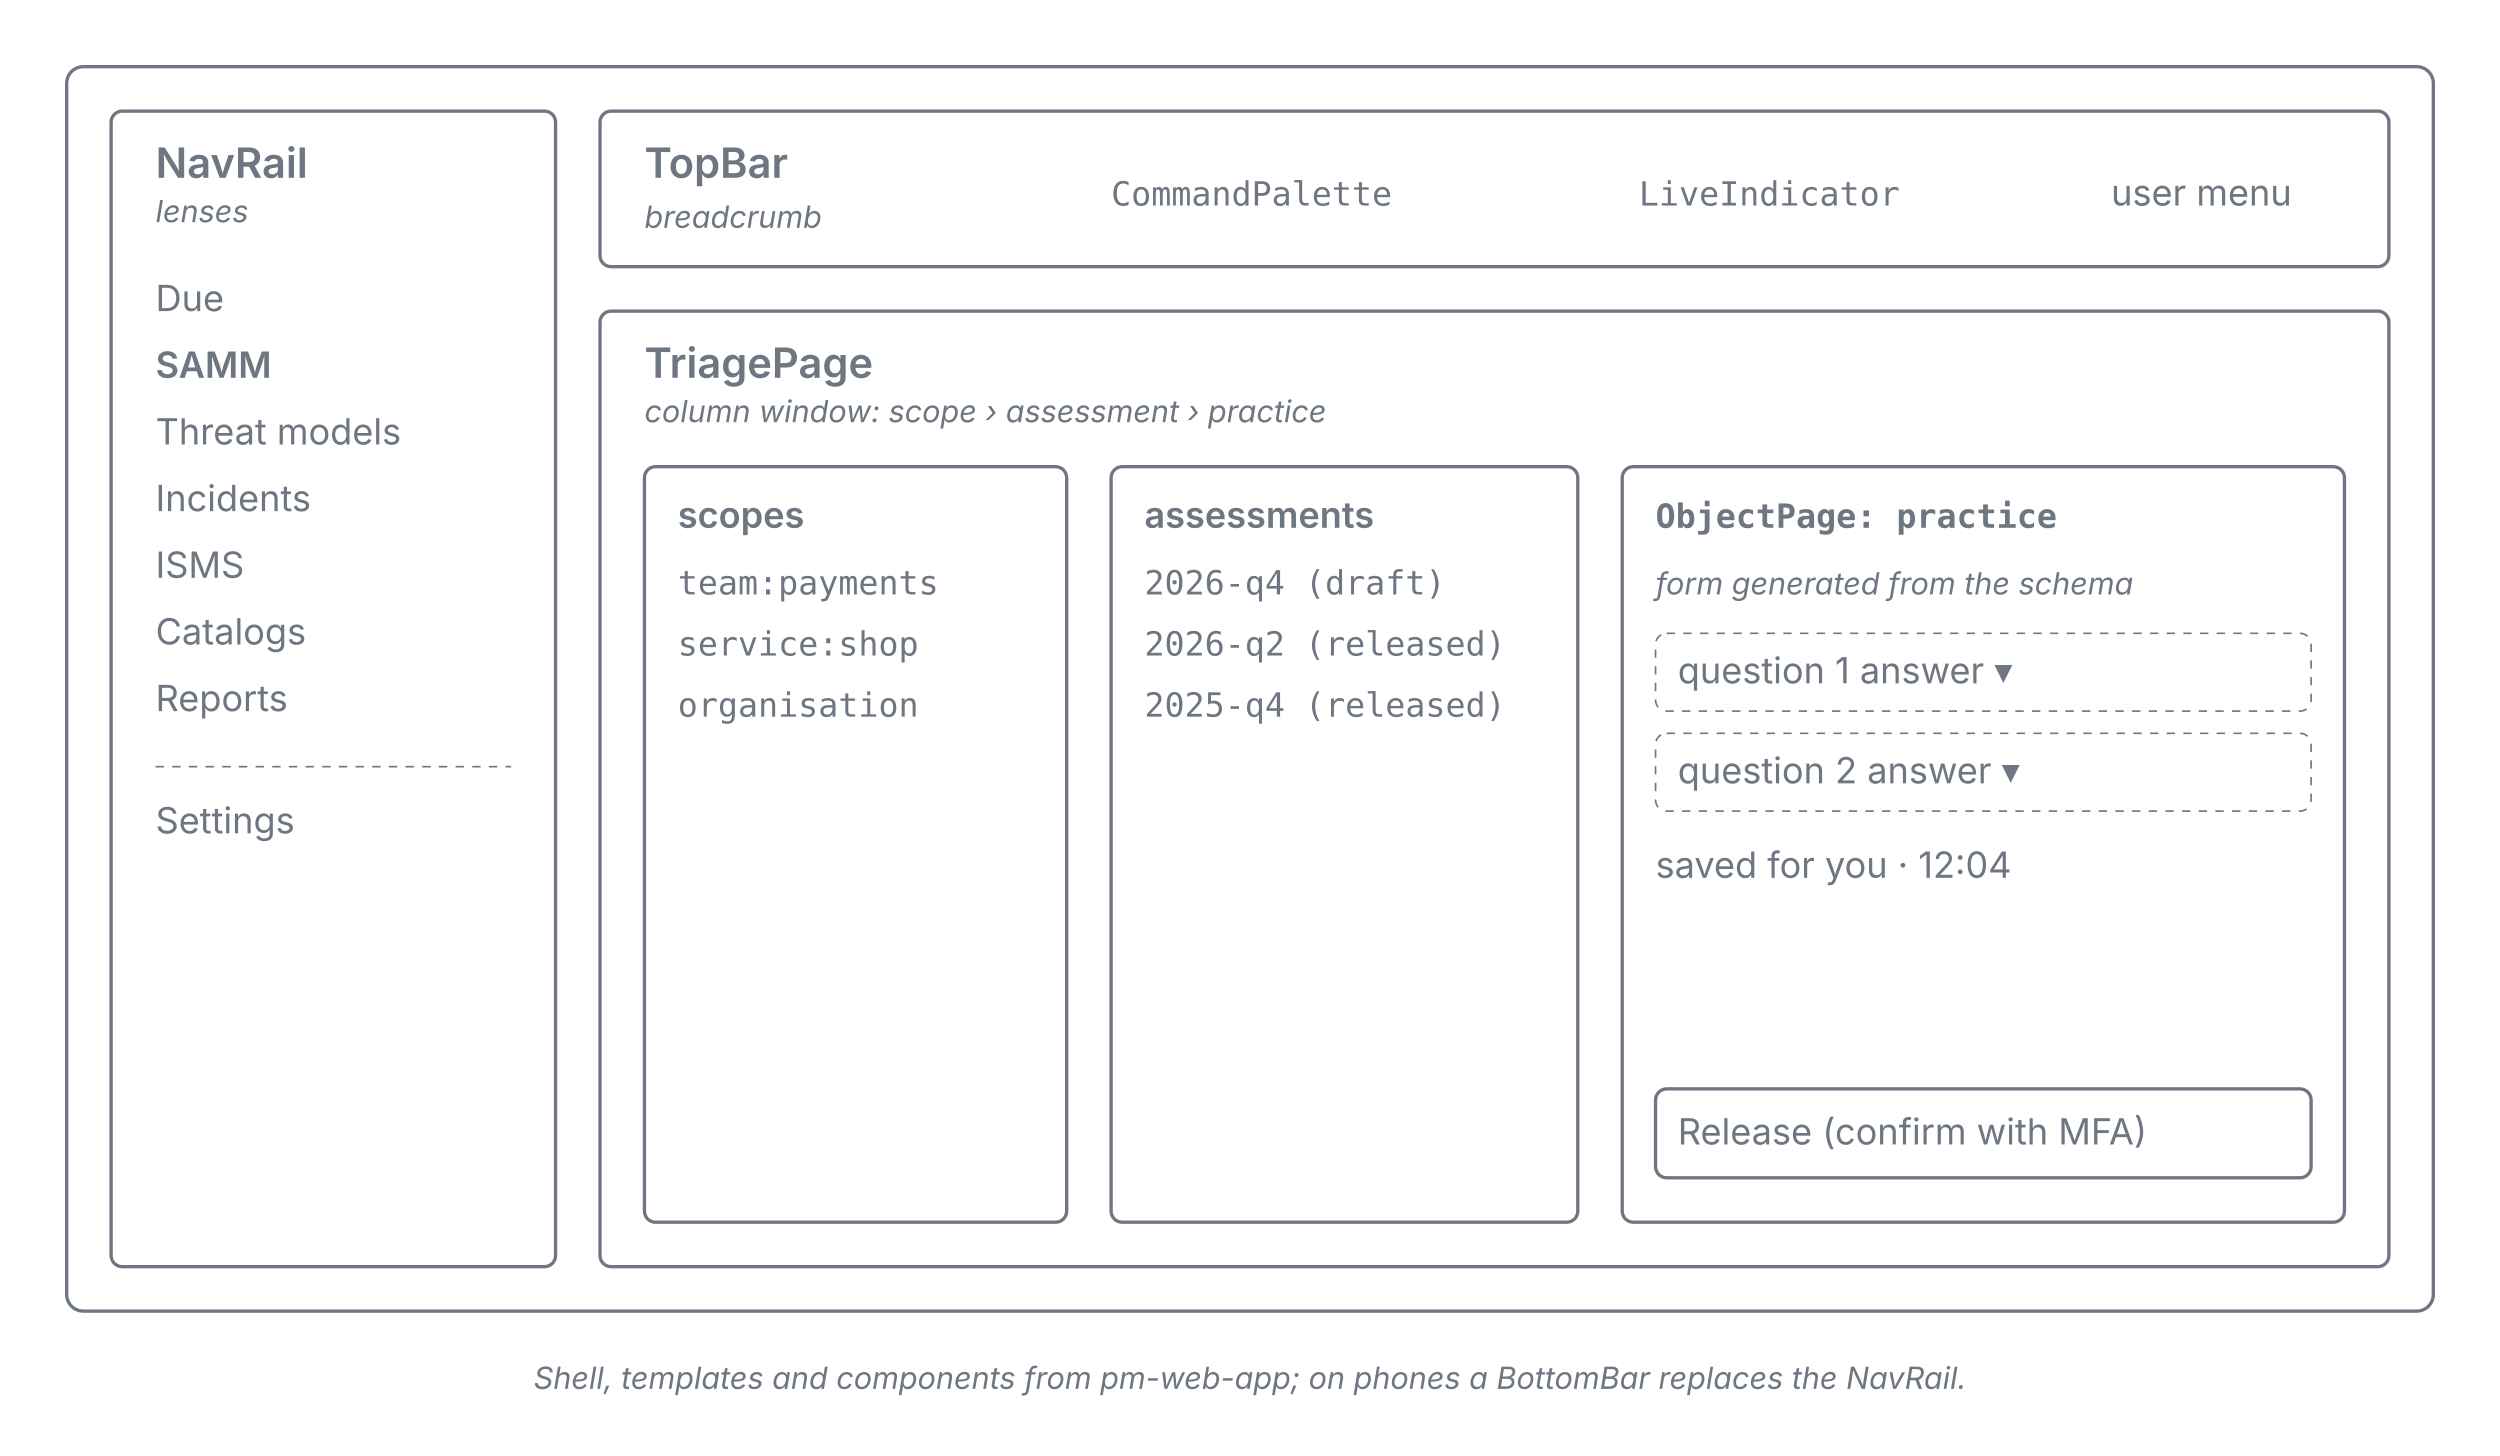
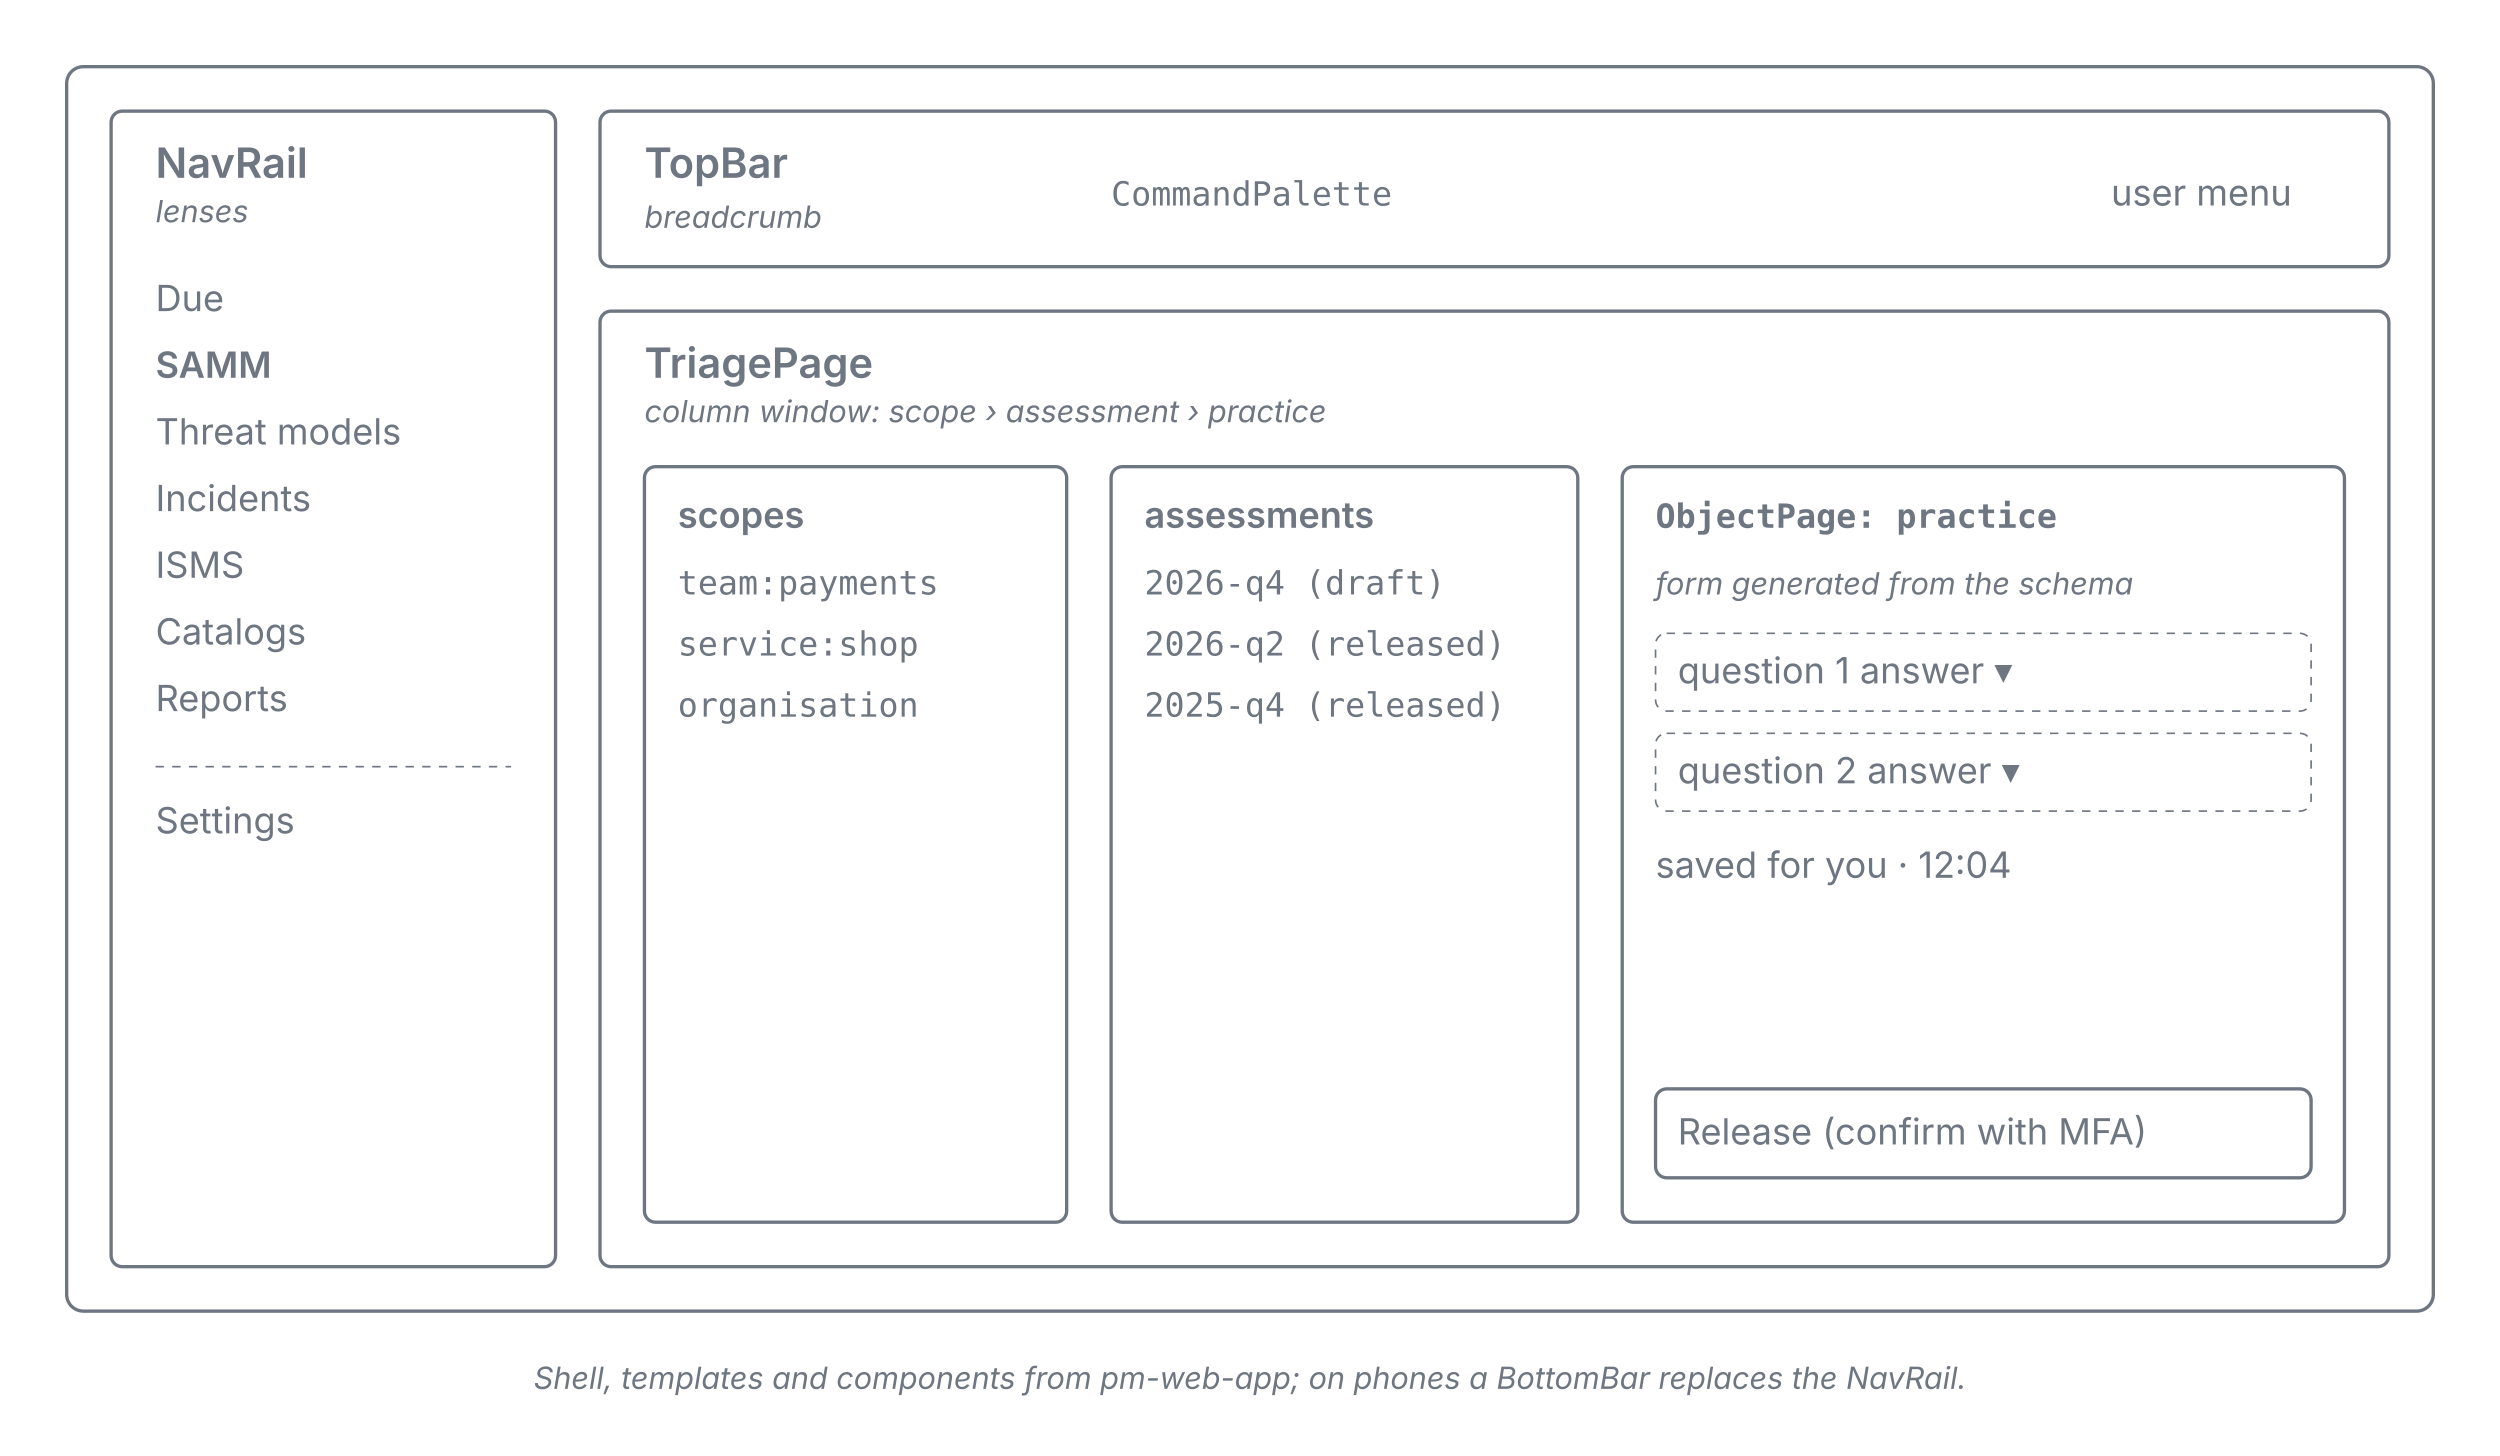
<svg xmlns="http://www.w3.org/2000/svg" viewBox="0 0 900 524" role="img" aria-labelledby="title desc" font-family="ui-sans-serif, -apple-system, system-ui, 'Segoe UI', sans-serif">
  <defs>
    <style>
      .stroke    { stroke: #6e7681; stroke-width: 1.2; fill: none; }
      .thin      { stroke: #6e7681; stroke-width: 0.6; stroke-dasharray: 3 3; fill: none; }
      .hdr       { font-size: 15px; font-weight: 600; fill: #6e7681; }
      .sub       { font-size: 11px; fill: #6e7681; font-style: italic; }
      .item      { font-size: 12px; fill: #6e7681; font-family: ui-monospace, "SF Mono", Menlo, Consolas, monospace; }
      .item-bold { font-size: 12px; font-weight: 700; fill: #6e7681; font-family: ui-monospace, "SF Mono", Menlo, Consolas, monospace; }
      .label     { font-size: 13px; fill: #6e7681; }
      .label-bold { font-size: 13px; font-weight: 600; fill: #6e7681; }
      .caption   { font-size: 11px; fill: #6e7681; text-anchor: middle; font-style: italic; }
    </style>
  </defs>
  <rect class="stroke" x="24" y="24" width="852" height="448" rx="6" />
  <rect class="stroke" x="40" y="40" width="160" height="416" rx="4" />
  <text x="56" y="64" class="hdr">NavRail</text>
  <text x="56" y="80" class="sub">lenses</text>
  <text x="56" y="112" class="label">Due</text>
  <text x="56" y="136" class="label-bold">SAMM</text>
  <text x="56" y="160" class="label">Threat models</text>
  <text x="56" y="184" class="label">Incidents</text>
  <text x="56" y="208" class="label">ISMS</text>
  <text x="56" y="232" class="label">Catalogs</text>
  <text x="56" y="256" class="label">Reports</text>
  <line class="thin" x1="56" y1="276" x2="184" y2="276" />
  <text x="56" y="300" class="label">Settings</text>
  <rect class="stroke" x="216" y="40" width="644" height="56" rx="4" />
  <text x="232" y="64" class="hdr">TopBar</text>
  <text x="232" y="82" class="sub">breadcrumb</text>
  <text x="400" y="74" class="item">CommandPalette</text>
-   <text x="590" y="74" class="item">LiveIndicator</text>
  <text x="760" y="74" class="label">user menu</text>
  <rect class="stroke" x="216" y="112" width="644" height="344" rx="4" />
  <text x="232" y="136" class="hdr">TriagePage</text>
  <text x="232" y="152" class="sub">column window: scope › assessment › practice</text>
  <rect class="stroke" x="232" y="168" width="152" height="272" rx="4" />
  <text x="244" y="190" class="label-bold">scopes</text>
  <text x="244" y="214" class="item">team:payments</text>
  <text x="244" y="236" class="item">service:shop</text>
  <text x="244" y="258" class="item">organisation</text>
  <rect class="stroke" x="400" y="168" width="168" height="272" rx="4" />
  <text x="412" y="190" class="label-bold">assessments</text>
  <text x="412" y="214" class="item">2026-q4 (draft)</text>
  <text x="412" y="236" class="item">2026-q2 (released)</text>
  <text x="412" y="258" class="item">2025-q4 (released)</text>
  <rect class="stroke" x="584" y="168" width="260" height="272" rx="4" />
  <text x="596" y="190" class="item-bold">ObjectPage: practice</text>
  <text x="596" y="214" class="sub">form generated from the schema</text>
  <rect class="thin" x="596" y="228" width="236" height="28" rx="4" />
  <text x="604" y="246" class="label">question 1  answer ▾</text>
  <rect class="thin" x="596" y="264" width="236" height="28" rx="4" />
  <text x="604" y="282" class="label">question 2  answer ▾</text>
  <text x="596" y="316" class="label">saved for you · 12:04</text>
  <rect class="stroke" x="596" y="392" width="236" height="32" rx="4" />
  <text x="604" y="412" class="label">Release (confirm with MFA)</text>
  <text x="450" y="500" class="caption">Shell, templates and components from pm-web-app; on phones a BottomBar replaces the NavRail.</text>
</svg>
